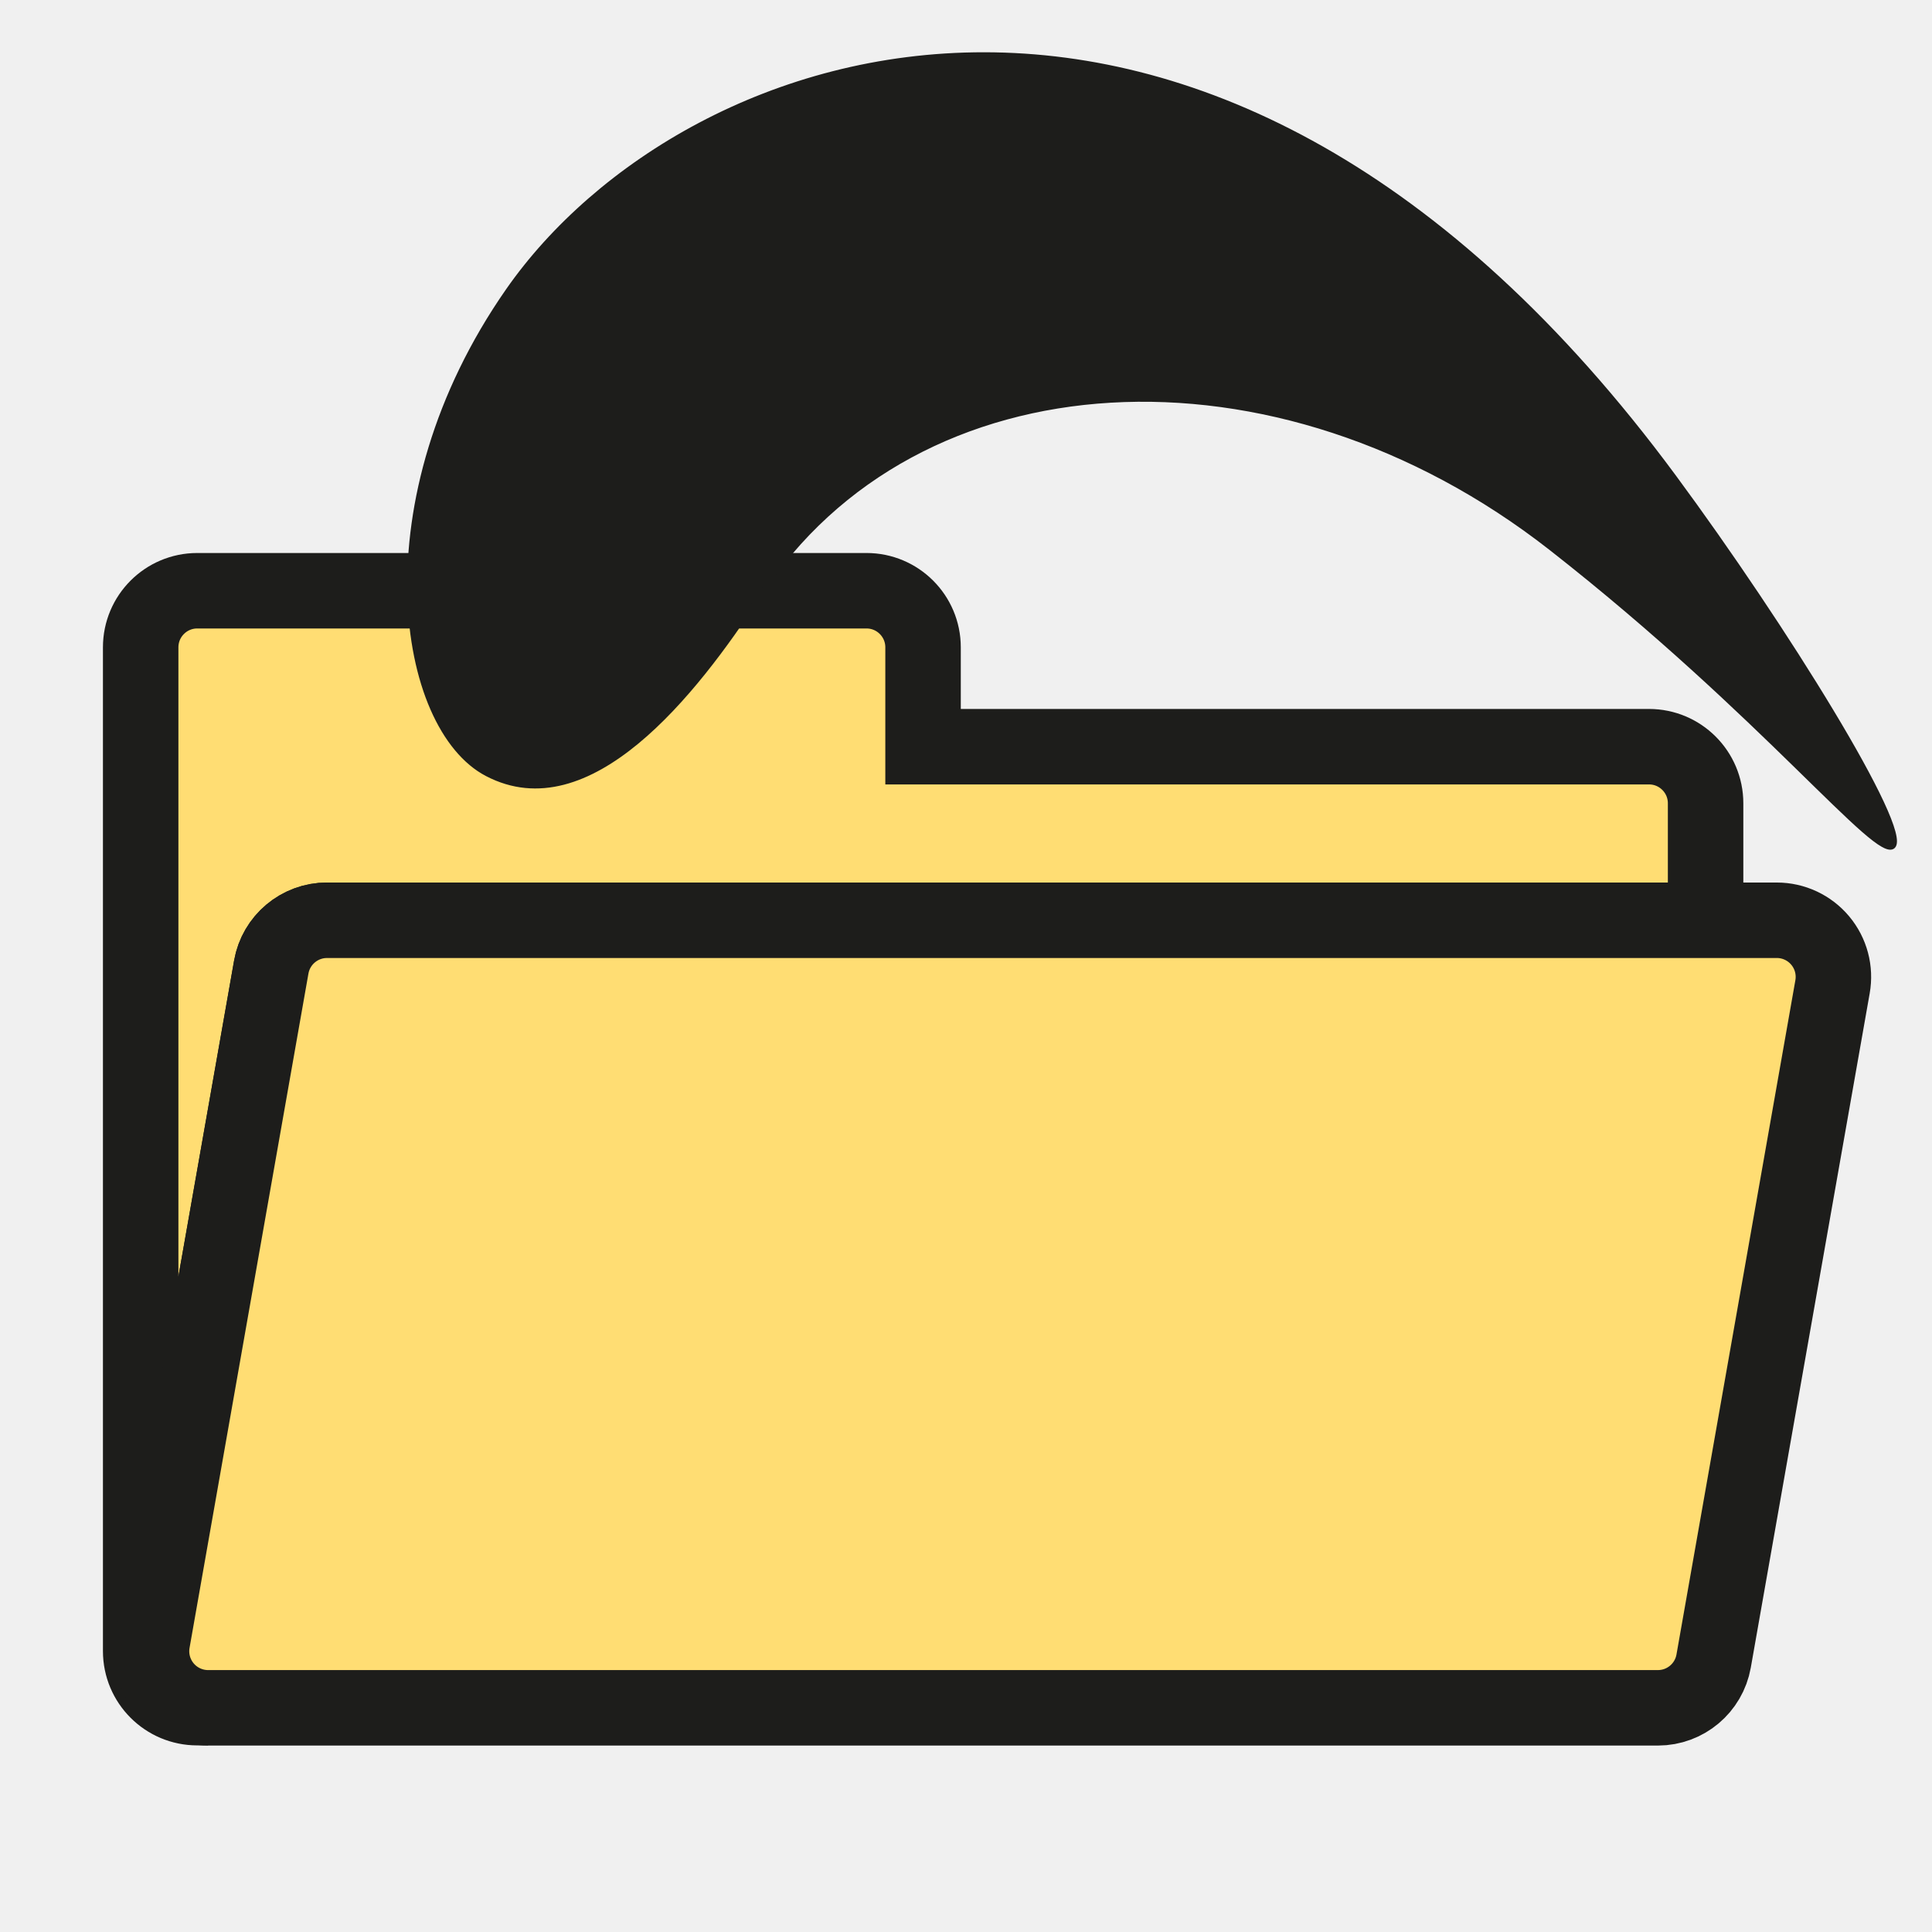
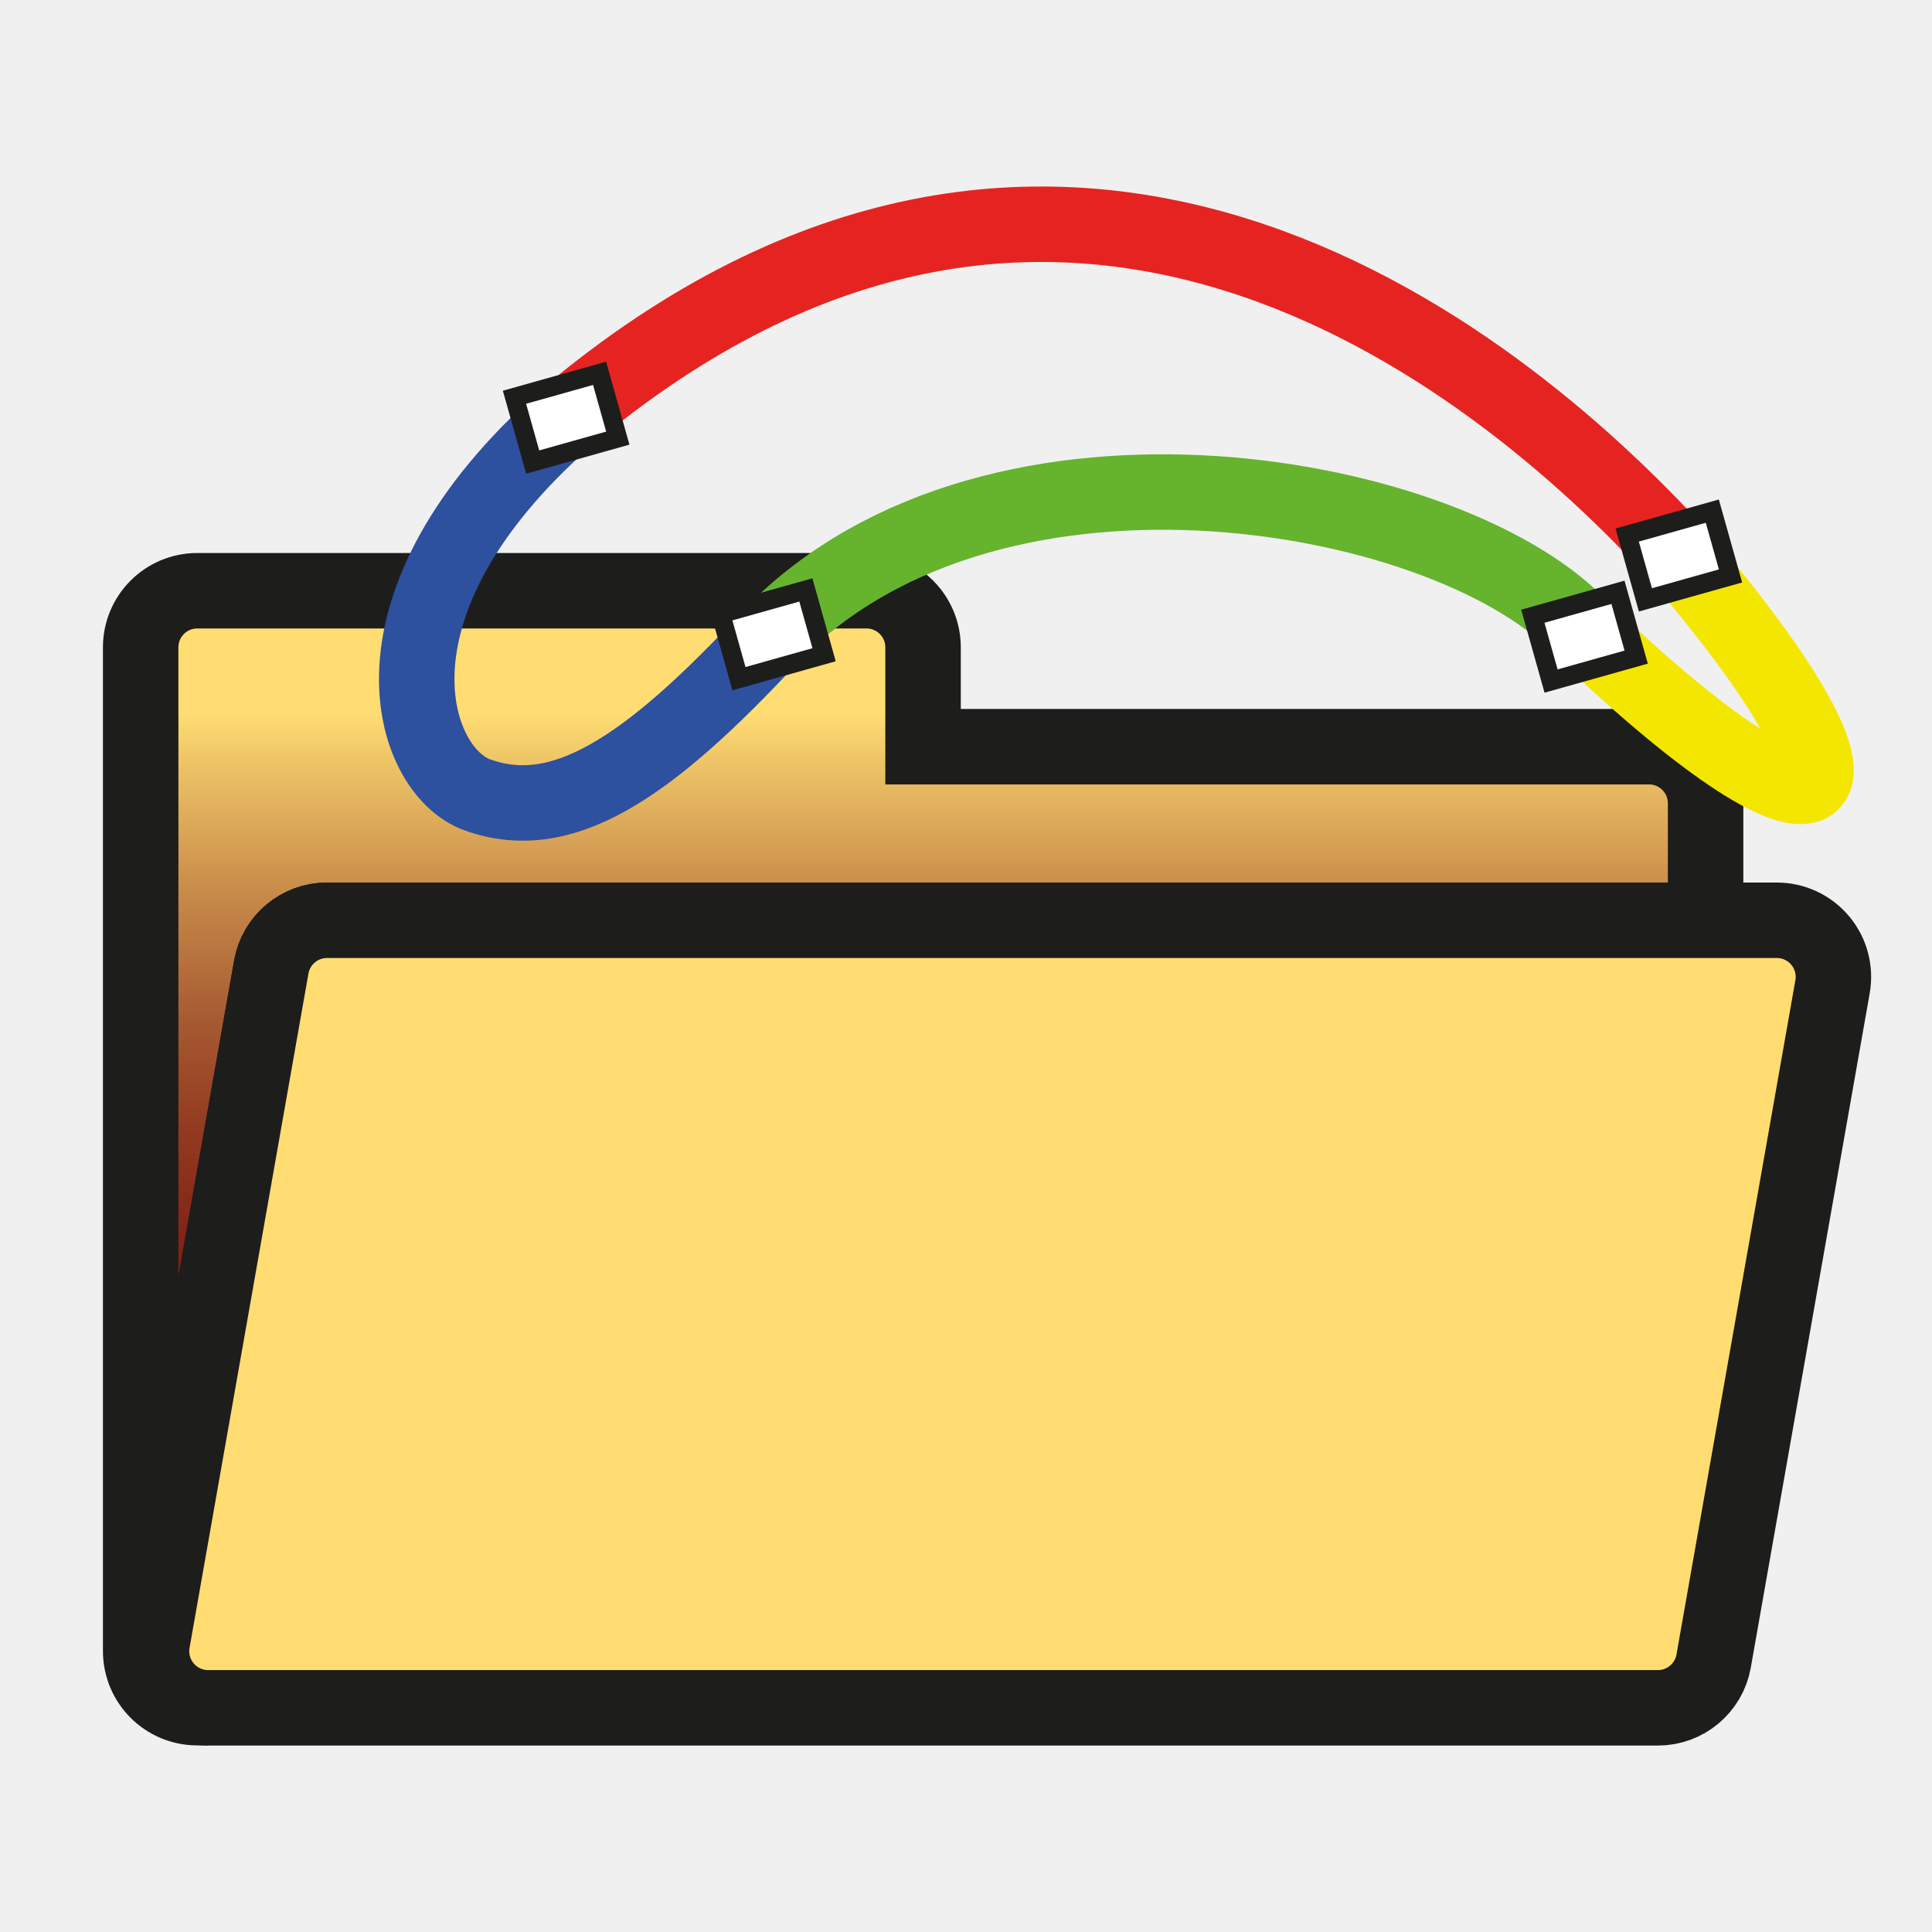
<svg xmlns="http://www.w3.org/2000/svg" id="Layer_1" data-name="Layer 1" viewBox="0 0 512 512">
  <defs>
-     <style>.cls-1{fill:#ffdd73;stroke-width:20px;}.cls-1,.cls-3{stroke:#1d1d1b;stroke-miterlimit:10;}.cls-2{fill:#1d1d1b;}.cls-3{fill:none;}</style>
+     <style>.cls-1,.cls-2,.cls-7{stroke:#1d1d1b;}.cls-1,.cls-2,.cls-3,.cls-4,.cls-5,.cls-6,.cls-7{stroke-miterlimit:10;}.cls-1,.cls-2,.cls-3,.cls-4,.cls-5,.cls-6{stroke-width:20px;}.cls-1{fill:url(#linear-gradient);}.cls-2{fill:#ffdd73;}.cls-3,.cls-4,.cls-5,.cls-6{fill:none;}.cls-3{stroke:#2d509f;}.cls-4{stroke:#66b32e;}.cls-5{stroke:#f3e600;}.cls-6{stroke:#e52421;}.cls-7{fill:#fff;stroke-width:5px;}</style>
+     <linearGradient id="linear-gradient" x1="244.62" y1="156.55" x2="244.62" y2="452.55" gradientUnits="userSpaceOnUse">
+       <stop offset="0.11" stop-color="#ffdd73" />
+       <stop offset="0.15" stop-color="#efc667" />
+       <stop offset="0.27" stop-color="#c88b4a" />
+       <stop offset="0.38" stop-color="#a85c32" />
+       <stop offset="0.48" stop-color="#923b21" />
+       <stop offset="0.57" stop-color="#842617" />
+       <stop offset="0.62" stop-color="#7f1f13" />
+     </linearGradient>
  </defs>
  <path class="cls-1" d="M40.38,435,71.89,256.27a15,15,0,0,1,14.76-12.39H452v-31a15,15,0,0,0-15-15H244.62V171.55a15,15,0,0,0-15-15H52.28a15,15,0,0,0-15,15v266a15,15,0,0,0,15,15h2.86A15,15,0,0,1,40.38,435Z" />
-   <path class="cls-1" d="M470.88,243.88H86.65a15,15,0,0,0-14.76,12.39L40.38,435a15,15,0,0,0,14.76,17.59H439.38a15,15,0,0,0,14.75-12.38l31.51-178.7A15,15,0,0,0,470.88,243.88Z" />
-   <path class="cls-2" d="M501.79,224.36c-4.28,4.27-34.05-34.55-90.82-79-72.83-57-168.22-51.53-209.82,12.45-17,26.18-45,61.59-72.15,47.4C105.6,193,95.74,132.57,134.56,76.9c46.89-67.25,187-116,309.12,49.36C473.09,166.07,506.37,219.79,501.79,224.36Z" />
-   <path class="cls-3" d="M501.79,224.36c-4.28,4.27-34.05-34.55-90.82-79-72.83-57-168.22-51.53-209.82,12.45-17,26.18-45,61.59-72.15,47.4C105.6,193,95.74,132.57,134.56,76.9c46.89-67.25,187-116,309.12,49.36C473.09,166.07,506.37,219.79,501.79,224.36Z" />
+   <path class="cls-2" d="M470.88,243.88H86.65a15,15,0,0,0-14.76,12.39L40.38,435a15,15,0,0,0,14.76,17.59H439.38a15,15,0,0,0,14.75-12.38l31.51-178.7A15,15,0,0,0,470.88,243.88Z" />
+   <path class="cls-3" d="M204.7,168.11c-33.75,36.52-56.21,50.49-78.27,42.51-17.49-6.33-32.79-50.28,23.61-99.91" />
+   <path class="cls-4" d="M419.39,166.92c-33.46-36.63-155-59.95-214.69,1.19" />
+   <path class="cls-5" d="M444.92,147.23c59.8,70,42,84.45-25.53,19.69" />
+   <path class="cls-6" d="M444.92,147.23C394.65,92.1,279.6,1.65,150,110.71" />
+   <rect class="cls-7" x="192.98" y="159.19" width="23.43" height="17.84" transform="translate(-37.85 61.65) rotate(-15.7)" />
+   <rect class="cls-7" x="138.32" y="101.78" width="23.43" height="17.84" transform="translate(-24.36 44.72) rotate(-15.7)" />
+   <rect class="cls-7" x="433.2" y="138.31" width="23.43" height="17.84" transform="translate(-23.24 125.87) rotate(-15.7)" />
+   <rect class="cls-7" x="408.2" y="159.83" width="23.43" height="17.84" transform="translate(-30 119.9) rotate(-15.7)" />
</svg>
